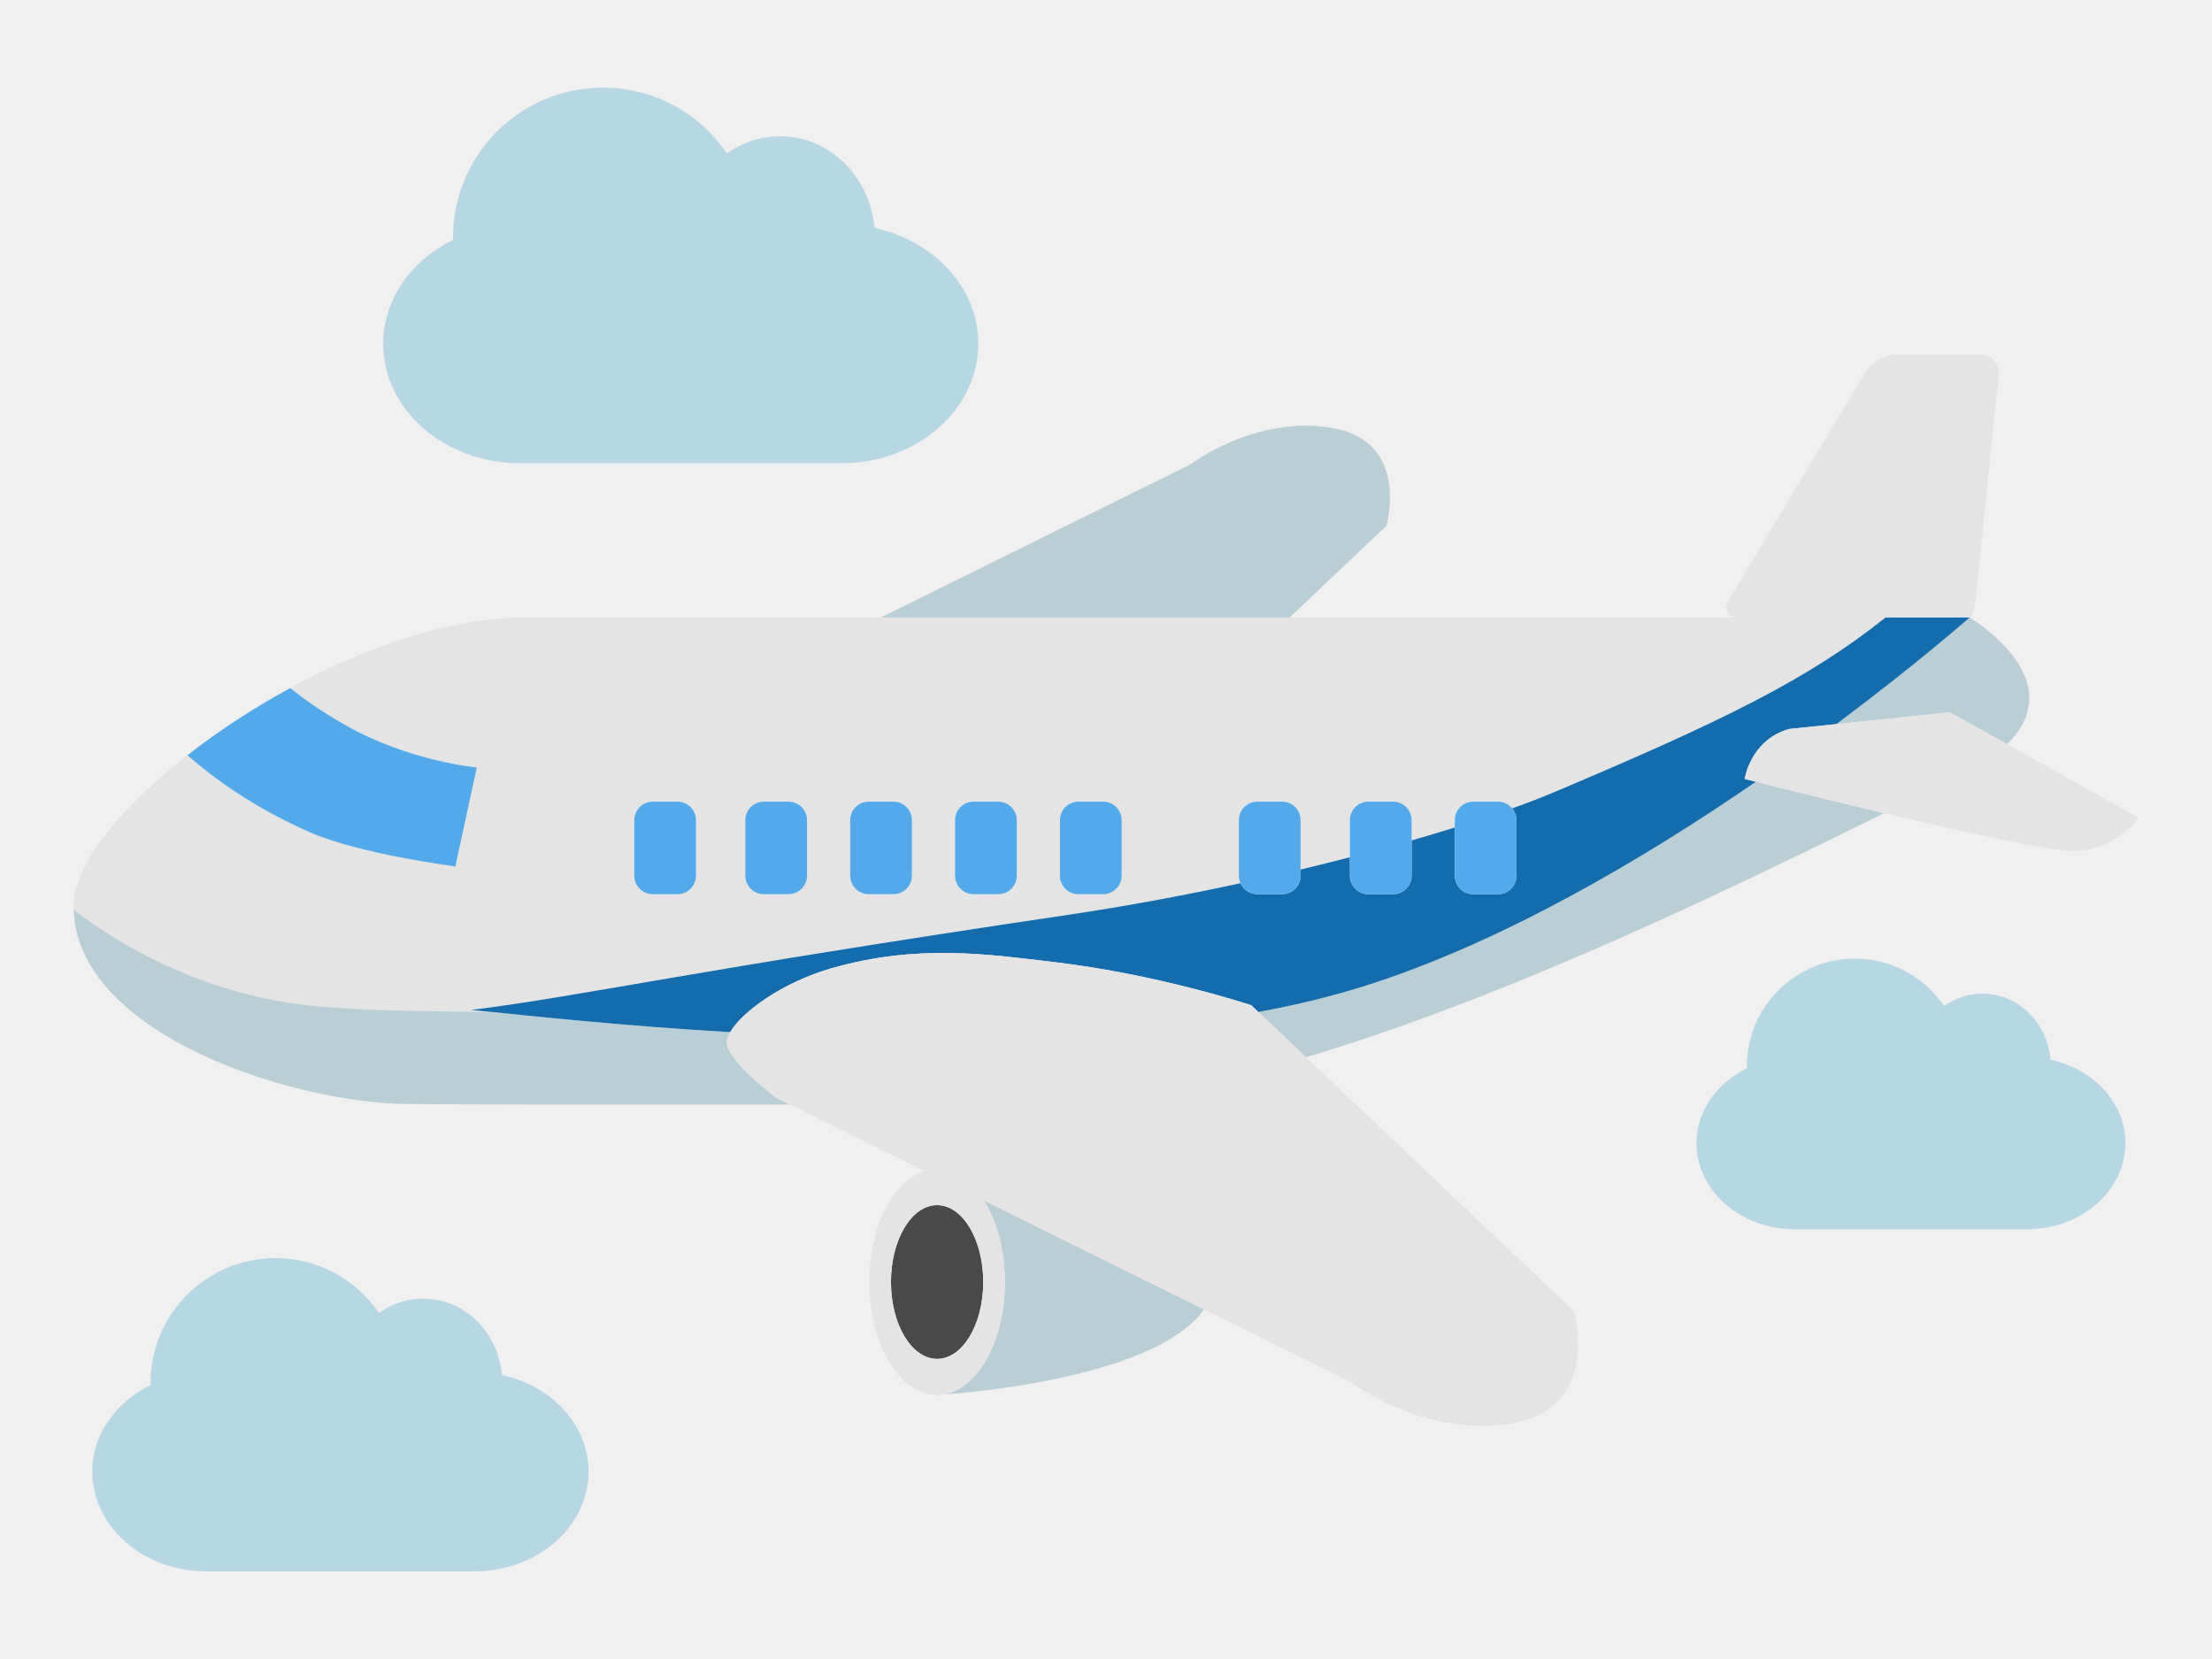
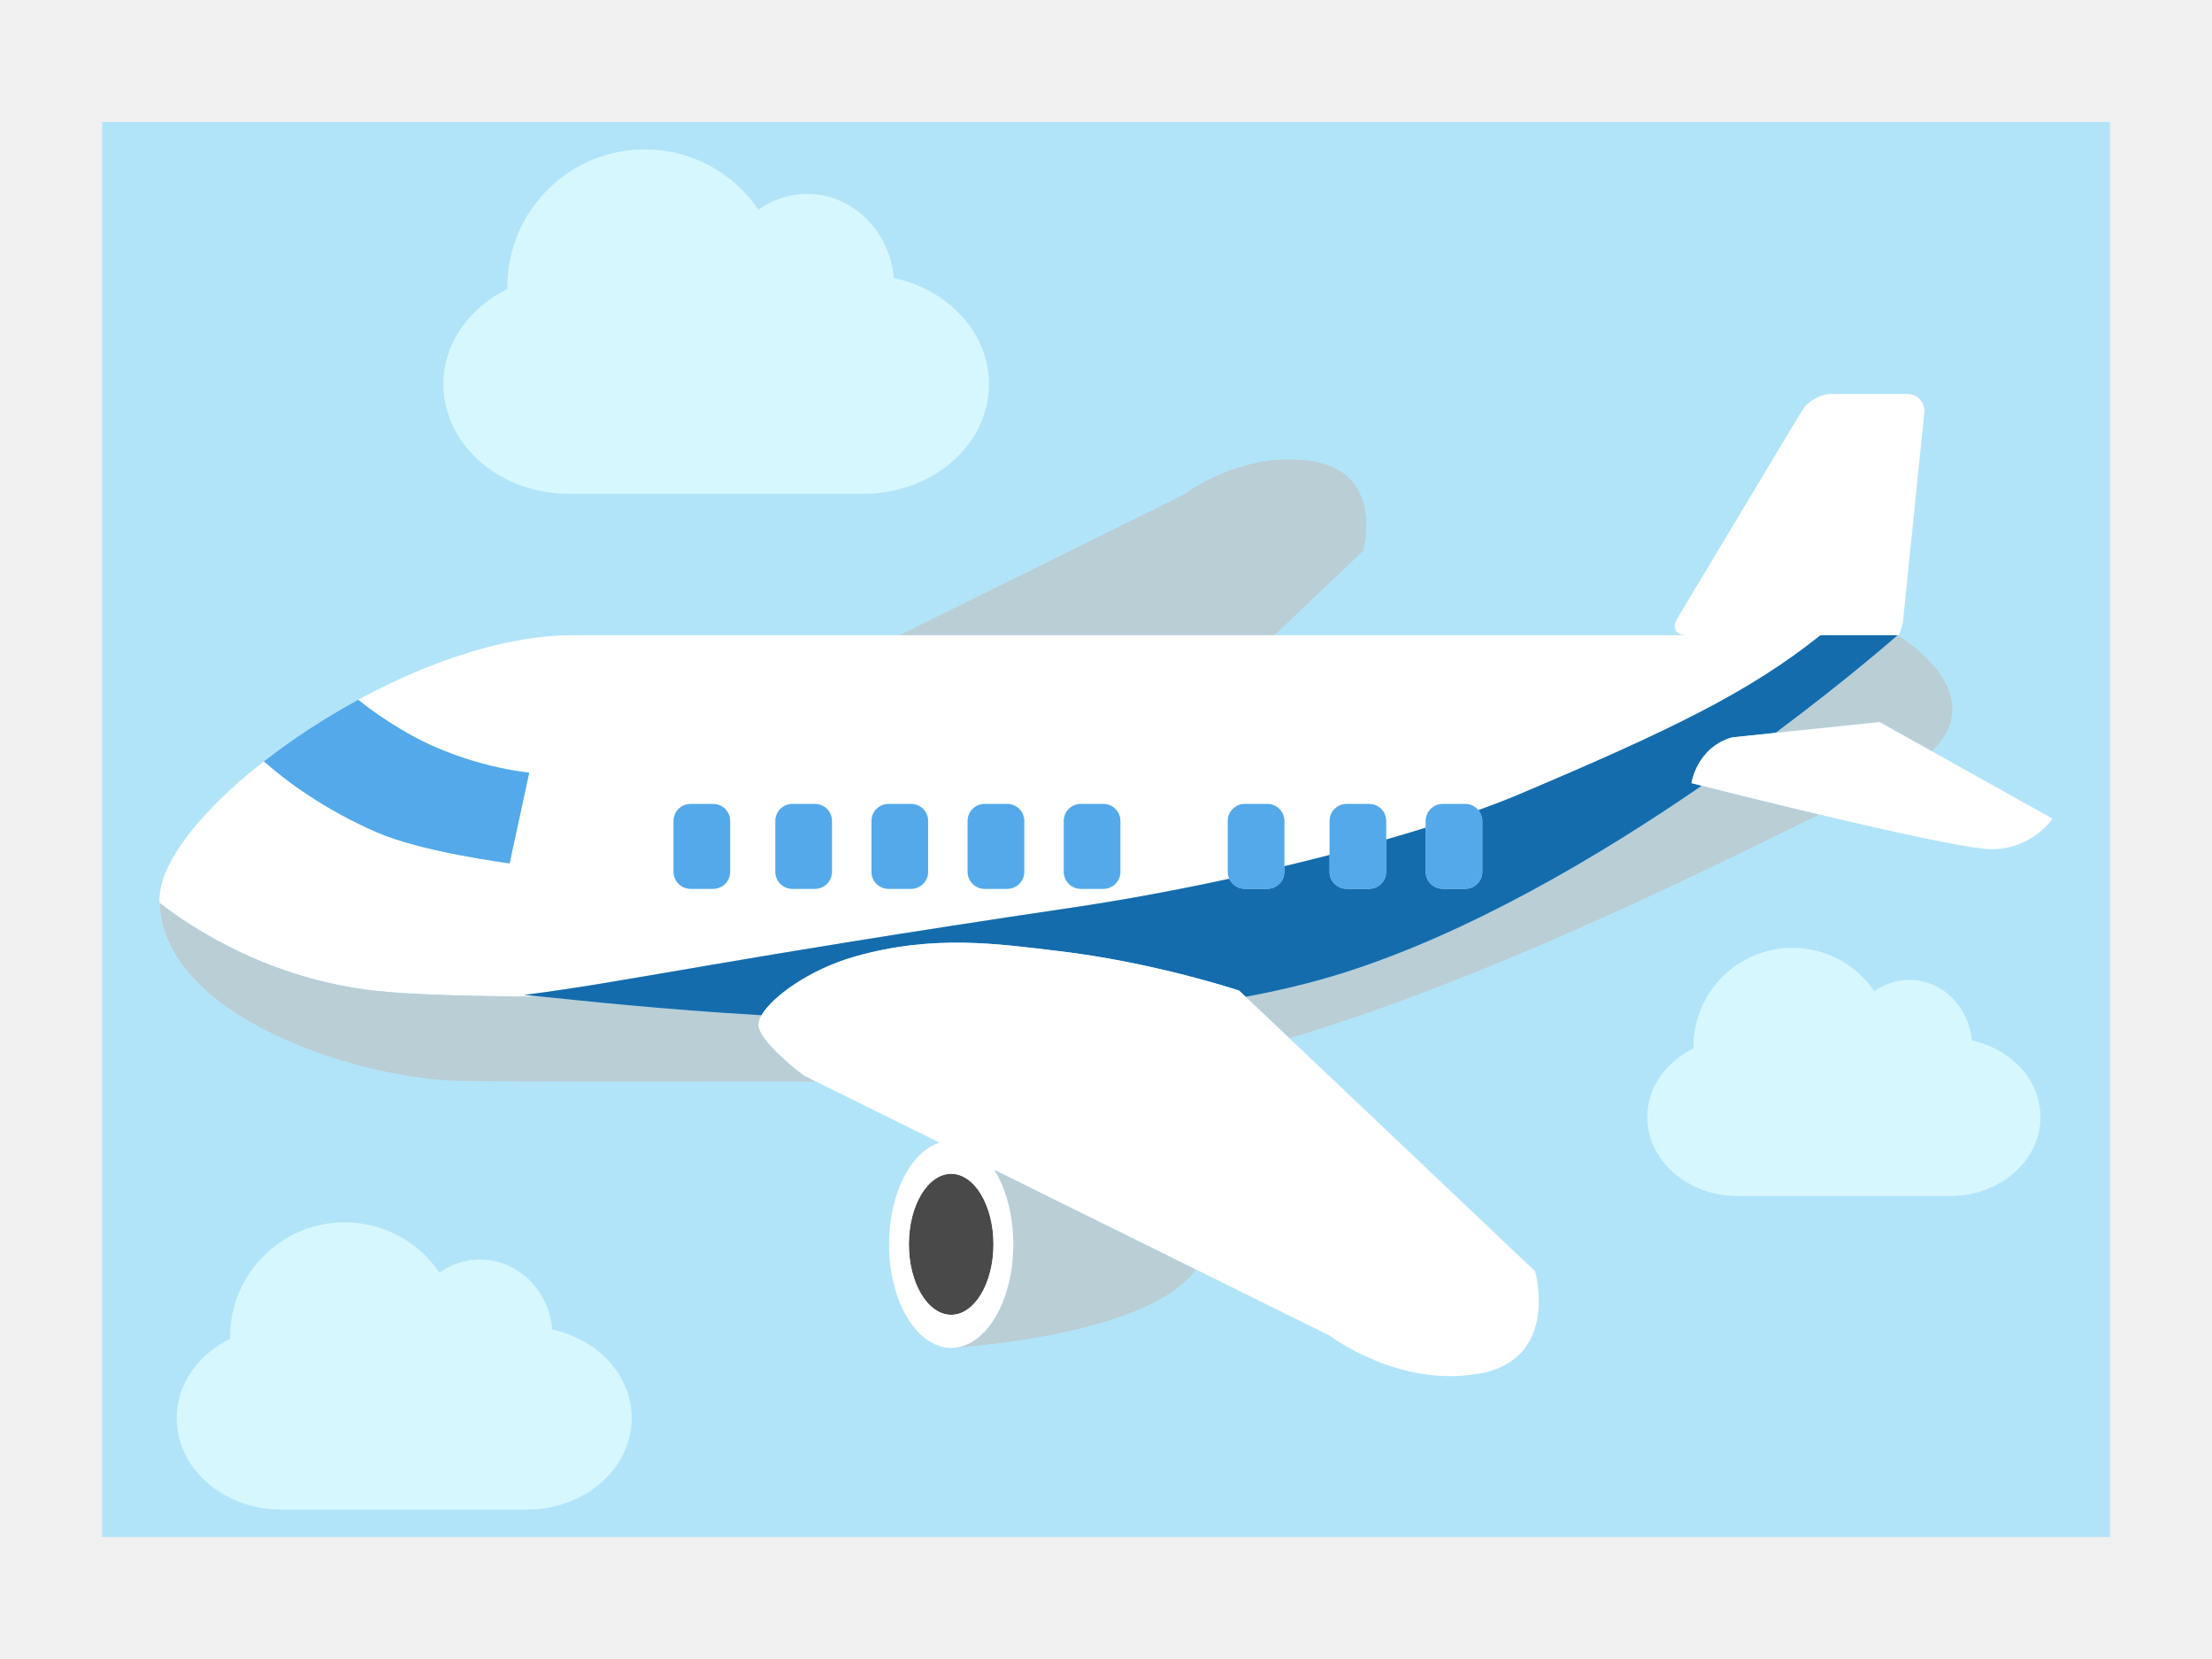
- <svg xmlns="http://www.w3.org/2000/svg" version="1.1" id="レイヤー_1" x="0px" y="0px" width="400px" height="300px" viewBox="0 0 400 300" style="enable-background:new 0 0 400 300;" xml:space="preserve">
-   <style type="text/css">
- 
- 	.st0{fill:#494949;}
- 	.st1{fill:#156CAD;}
- 	.st2{fill:#E4E4E4;}
- 	.st3{fill:#B7D7E5;}
- 	.st4{fill:#53A9EA;}
- 	.st5{fill:#BACED6;}
- 
- </style>
+ <svg xmlns="http://www.w3.org/2000/svg" version="1.1" id="レイヤー_1" x="0px" y="0px" width="400px" height="300px" viewBox="0 0 400 300" enable-background="new 0 0 400 300" xml:space="preserve">
+   <path fill="#B2E4F9" d="M381.538,277.941C381.537,277.942,381.537,277.941,381.538,277.941l-0.001-255.883L18.463,22.057v255.886  h0.188l0-0.002H381.538z" />
  <g>
-     <path class="st3" d="M94.024,83.769h58.144c13.657,0.001,24.738-9.683,24.738-21.632c0-10.139-8.005-18.587-18.763-20.932   c-0.841-9.284-8.122-16.571-17.088-16.571c-3.556,0-6.863,1.147-9.608,3.107c-4.878-7.173-13.096-11.89-22.421-11.89   c-14.975,0-27.109,12.139-27.109,27.112c0,0.131,0.038,0.256,0.04,0.393c-7.523,3.713-12.662,10.688-12.662,18.78   C69.296,74.086,80.367,83.769,94.024,83.769z" />
-     <path class="st3" d="M370.812,191.625c-0.606-6.689-5.854-11.941-12.315-11.941c-2.562,0-4.945,0.826-6.924,2.238   c-3.516-5.168-9.438-8.568-16.158-8.568c-10.792,0-19.537,8.748-19.537,19.539c0,0.096,0.027,0.186,0.028,0.283   c-5.422,2.676-9.125,7.703-9.125,13.535c0,8.611,7.979,15.59,17.821,15.59h41.903c9.843,0,17.829-6.979,17.829-15.59   C384.334,199.404,378.564,193.314,370.812,191.625z" />
-     <path class="st3" d="M90.782,248.65c-0.702-7.742-6.773-13.82-14.251-13.82c-2.965,0-5.723,0.957-8.013,2.592   c-4.068-5.982-10.922-9.916-18.699-9.916c-12.488,0-22.608,10.123-22.608,22.611c0,0.109,0.031,0.213,0.033,0.328   c-6.274,3.096-10.56,8.914-10.56,15.662c0,9.965,9.233,18.041,20.623,18.041h48.491c11.39-0.002,20.631-8.076,20.631-18.041   C106.43,257.652,99.754,250.605,90.782,248.65z" />
+     <path fill="#D7F7FF" d="M102.854,89.287h53.299c12.52,0.001,22.677-8.876,22.677-19.83c0-9.294-7.338-17.039-17.2-19.188   c-0.771-8.511-7.445-15.19-15.664-15.19c-3.26,0-6.292,1.051-8.808,2.849c-4.472-6.576-12.004-10.9-20.552-10.9   c-13.728,0-24.851,11.128-24.851,24.853c0,0.12,0.035,0.234,0.037,0.36c-6.896,3.403-11.607,9.797-11.607,17.215   C80.186,80.411,90.334,89.287,102.854,89.287z" />
+     <path fill="#D7F7FF" d="M356.581,188.156c-0.557-6.132-5.366-10.946-11.289-10.946c-2.35,0-4.534,0.758-6.347,2.053   c-3.225-4.737-8.652-7.855-14.812-7.855c-9.893,0-17.909,8.02-17.909,17.912c0,0.088,0.024,0.171,0.025,0.259   c-4.97,2.453-8.365,7.062-8.365,12.408c0,7.893,7.314,14.29,16.336,14.29h38.413c9.022,0,16.343-6.397,16.343-14.29   C368.976,195.288,363.688,189.705,356.581,188.156z" />
+     <path fill="#D7F7FF" d="M99.882,240.431c-0.644-7.097-6.209-12.669-13.063-12.669c-2.718,0-5.247,0.878-7.346,2.376   c-3.729-5.483-10.012-9.089-17.142-9.089c-11.447,0-20.724,9.279-20.724,20.728c0,0.1,0.028,0.194,0.03,0.301   c-5.751,2.838-9.68,8.17-9.68,14.356c0,9.135,8.464,16.538,18.905,16.538h44.451c10.441-0.002,18.912-7.403,18.912-16.538   C114.226,248.684,108.106,242.224,99.882,240.431z" />
    <g>
-       <path class="st2" d="M346.708,111.672c2.065,0,5.038,0,6.604,0s2.91,0.036,2.985,0.081s0.764-1.3,0.974-3.355l4.15-40.577    c0.21-2.055-1.309-3.736-3.374-3.736h-15.023c-2.065,0-4.625,1.449-5.688,3.221l-24.688,41.146    c-1.063,1.771-0.242,3.221,1.823,3.221h22.725c2.065,0,5.446,0,7.512,0H346.708z" />
+       <path fill="#FFFFFF" d="M334.484,114.865c1.894,0,4.619,0,6.055,0s2.667,0.033,2.736,0.075c0.068,0.041,0.699-1.192,0.894-3.076    l3.803-37.196c0.192-1.883-1.199-3.424-3.092-3.424h-13.771c-1.894,0-4.239,1.329-5.215,2.953l-22.63,37.718    c-0.976,1.623-0.223,2.952,1.669,2.952h20.833c1.892,0,4.991,0,6.886,0L334.484,114.865L334.484,114.865z" />
    </g>
-     <path class="st5" d="M250.717,95.061c0,0,4.333-15.15-9.646-17.645c-13.979-2.492-25.799,6.558-25.799,6.558l-56.007,27.698H233.2   L250.717,95.061z" />
-     <path class="st2" d="M73.422,199.627c-0.626-0.006-1.274-0.023-1.936-0.053C72.148,199.604,72.795,199.621,73.422,199.627z" />
-     <path class="st2" d="M53.123,196.648c-18.927-4.908-39.271-15.803-39.805-32.154c7.055,5.453,21.903,14.938,42.255,17.285   c6.706,0.773,18.546,1.129,33.013,1.18c-1.447-0.146-2.597-0.258-3.403-0.322c20.598-2.605,39.37-7.039,107.939-17.205   c10.551-1.564,21.116-3.537,31.199-5.719c-0.187-0.418-0.294-0.875-0.294-1.361v-10.041c0-1.848,1.498-3.347,3.346-3.347h4.463   c1.849,0,3.348,1.499,3.348,3.347v8.929c3.047-0.729,6.027-1.471,8.924-2.223v-6.707c0-1.848,1.498-3.347,3.348-3.347h4.463   c1.848,0,3.346,1.499,3.346,3.347v3.664c2.721-0.781,5.327-1.562,7.81-2.336v-1.327c0-1.848,1.499-3.347,3.347-3.347h4.463   c1.035,0,1.949,0.48,2.562,1.219c2.812-1.009,5.347-1.986,7.541-2.913c30.243-12.776,45.887-20.338,59.966-31.598h-30.236H233.2   h-73.936H94.8c-33.986,0-81.518,34.651-81.518,52.171c0,0.467,0.022,0.926,0.053,1.383c0.009,0.123,0.019,0.244,0.03,0.365   c0.034,0.393,0.079,0.781,0.136,1.166c0.01,0.066,0.017,0.135,0.027,0.203c0.07,0.441,0.157,0.879,0.256,1.312   c0.025,0.109,0.053,0.217,0.08,0.326c0.087,0.355,0.184,0.709,0.29,1.059c0.028,0.092,0.054,0.186,0.083,0.277   c0.135,0.424,0.283,0.84,0.445,1.254c0.034,0.088,0.072,0.174,0.107,0.26c0.139,0.344,0.288,0.684,0.444,1.02   c0.047,0.102,0.093,0.203,0.142,0.303c0.196,0.404,0.402,0.805,0.623,1.201c0.028,0.049,0.058,0.098,0.086,0.146   c0.2,0.354,0.411,0.703,0.63,1.047c0.062,0.1,0.125,0.197,0.189,0.297c0.508,0.777,1.062,1.535,1.661,2.275   c0.072,0.09,0.145,0.178,0.217,0.266c0.27,0.326,0.547,0.65,0.834,0.969c0.041,0.045,0.079,0.092,0.12,0.137   c0.328,0.361,0.667,0.717,1.015,1.068c0.072,0.074,0.146,0.146,0.22,0.219c0.302,0.301,0.611,0.598,0.928,0.891   c0.063,0.061,0.126,0.119,0.19,0.178c0.375,0.344,0.759,0.684,1.153,1.018c0.056,0.047,0.113,0.094,0.169,0.141   c0.35,0.295,0.708,0.584,1.072,0.871c0.077,0.061,0.154,0.123,0.231,0.184c0.421,0.328,0.85,0.652,1.287,0.969   c0.009,0.008,0.018,0.014,0.027,0.02c0.424,0.309,0.858,0.609,1.297,0.908c0.083,0.057,0.166,0.113,0.25,0.17   c0.914,0.613,1.856,1.207,2.825,1.781c0.074,0.045,0.148,0.088,0.222,0.131c0.473,0.277,0.951,0.553,1.436,0.82   c0.012,0.008,0.024,0.014,0.037,0.021c0.514,0.283,1.035,0.562,1.562,0.836c0.055,0.029,0.11,0.057,0.166,0.086   c0.49,0.254,0.984,0.502,1.483,0.746c0.038,0.02,0.076,0.039,0.114,0.057c0.545,0.266,1.095,0.527,1.649,0.781   c0.011,0.006,0.022,0.01,0.034,0.016c0.534,0.244,1.073,0.484,1.615,0.719c0.049,0.021,0.099,0.043,0.149,0.064   c1.114,0.48,2.242,0.939,3.381,1.375c0.049,0.02,0.099,0.039,0.148,0.059c1.144,0.436,2.296,0.85,3.454,1.242   c0.042,0.016,0.083,0.029,0.125,0.043c1.168,0.395,2.341,0.766,3.514,1.115c0.025,0.008,0.05,0.016,0.075,0.021   c0.573,0.172,1.146,0.336,1.718,0.494c0.021,0.006,0.041,0.012,0.062,0.018c1.411,0.393,2.818,0.752,4.212,1.078   c-0.797-0.188-1.6-0.385-2.404-0.594C53.141,196.652,53.132,196.65,53.123,196.648z M142.589,161.697h-4.463   c-1.848,0-3.347-1.498-3.347-3.346v-10.041c0-1.848,1.499-3.347,3.347-3.347h4.463c1.848,0,3.347,1.499,3.347,3.347v10.041   C145.936,160.199,144.437,161.697,142.589,161.697z M202.831,158.352c0,1.848-1.499,3.346-3.347,3.346h-4.463   c-1.849,0-3.347-1.498-3.347-3.346v-10.041c0-1.848,1.499-3.347,3.347-3.347h4.463c1.848,0,3.347,1.499,3.347,3.347V158.352z    M176.056,144.964h4.463c1.848,0,3.347,1.499,3.347,3.347v10.041c0,1.848-1.499,3.346-3.347,3.346h-4.463   c-1.848,0-3.347-1.498-3.347-3.346v-10.041C172.709,146.463,174.208,144.964,176.056,144.964z M164.901,148.311v10.041   c0,1.848-1.499,3.346-3.347,3.346h-4.463c-1.848,0-3.347-1.498-3.347-3.346v-10.041c0-1.848,1.499-3.347,3.347-3.347h4.463   C163.402,144.964,164.901,146.463,164.901,148.311z M114.698,148.311c0-1.848,1.499-3.347,3.347-3.347h4.463   c1.848,0,3.347,1.499,3.347,3.347v10.041c0,1.848-1.499,3.346-3.347,3.346h-4.463c-1.848,0-3.347-1.498-3.347-3.346V148.311z    M52.49,124.421c2.389,1.93,5.589,4.207,9.777,6.599c11.713,6.693,23.95,7.76,23.95,7.76l-3.87,17.9c0,0-17.292-2.232-26.217-6.136   c-10.213-4.466-17.534-9.836-22.236-13.976C39.441,132.229,45.775,128.067,52.49,124.421z" />
-     <path class="st2" d="M55.603,197.26c0.791,0.184,1.578,0.359,2.359,0.521c-0.737-0.154-1.481-0.32-2.229-0.494   C55.689,197.277,55.646,197.27,55.603,197.26z" />
-     <path class="st2" d="M69.398,199.449c-0.387-0.029-0.788-0.07-1.182-0.107c-0.322-0.029-0.637-0.053-0.964-0.088   c-0.487-0.049-0.987-0.113-1.485-0.174c-0.242-0.029-0.479-0.055-0.723-0.086c2.253,0.297,4.404,0.49,6.405,0.578   c-0.269-0.014-0.549-0.033-0.822-0.047C70.22,199.5,69.817,199.48,69.398,199.449z" />
-     <path class="st2" d="M62.742,198.66c0.77,0.121,1.531,0.232,2.28,0.33c-0.537-0.072-1.085-0.154-1.633-0.236   C63.172,198.721,62.96,198.693,62.742,198.66z" />
-     <path class="st2" d="M60.387,198.258c-0.677-0.125-1.363-0.262-2.051-0.402c-0.093-0.02-0.186-0.037-0.279-0.055   c1.586,0.33,3.148,0.617,4.672,0.857c-0.598-0.096-1.205-0.201-1.814-0.309C60.738,198.316,60.564,198.289,60.387,198.258z" />
-     <path class="st5" d="M131.434,188.471c0-0.525,0.229-1.15,0.62-1.83c-19.828-1.15-35.855-2.912-43.468-3.682   c-14.467-0.051-26.307-0.406-33.013-1.18c-20.352-2.348-35.2-11.832-42.255-17.285c0.534,16.352,20.878,27.246,39.805,32.154   c0.009,0.002,0.018,0.004,0.027,0.006c0.804,0.209,1.606,0.406,2.404,0.594c0.007,0.002,0.014,0.004,0.021,0.006   c0.01,0.002,0.019,0.004,0.028,0.006c0.043,0.01,0.086,0.018,0.13,0.027c0.748,0.174,1.492,0.34,2.229,0.494   c0.012,0.002,0.024,0.006,0.036,0.008c0.02,0.004,0.04,0.008,0.06,0.012c0.093,0.018,0.186,0.035,0.279,0.055   c0.688,0.141,1.374,0.277,2.051,0.402c0.178,0.031,0.352,0.059,0.529,0.092c0.609,0.107,1.216,0.213,1.814,0.309   c0.001,0,0.002,0,0.004,0c0.003,0.002,0.006,0.002,0.009,0.002c0.218,0.033,0.43,0.061,0.646,0.094   c0.548,0.082,1.097,0.164,1.633,0.236c0.002,0,0.004,0.002,0.006,0.002c0.005,0,0.011,0,0.017,0.002   c0.244,0.031,0.48,0.057,0.723,0.086c0.498,0.061,0.998,0.125,1.485,0.174c0.327,0.035,0.642,0.059,0.964,0.088   c0.395,0.037,0.795,0.078,1.182,0.107c0.419,0.031,0.821,0.051,1.229,0.076c0.273,0.014,0.554,0.033,0.822,0.047   c0.003,0.002,0.007,0.002,0.01,0.002c0.009,0,0.018,0,0.026,0c0.662,0.029,1.31,0.047,1.936,0.053   c15.858,0.154,27.565,0.131,69.418,0.111l-2.482-1.227C140.358,198.512,131.434,191.818,131.434,188.471z" />
-     <path class="st5" d="M246.339,178.434c-5.892,1.84-12.202,3.346-18.786,4.572l8.627,8.18   c38.425-11.496,79.662-31.91,104.527-44.144c-9.987-2.372-19.227-4.685-23.178-5.681   C297.214,155.33,271.383,170.611,246.339,178.434z" />
-     <path class="st5" d="M332.074,130.939l20.543-2.125l10.322,5.769c10.601-10.418-2.707-20.243-6.05-22.448   c-0.455-0.301-0.729-0.462-0.729-0.462S346.779,119.973,332.074,130.939z" />
-     <path class="st4" d="M82.348,156.68l3.87-17.9c0,0-12.237-1.066-23.95-7.76c-4.188-2.392-7.388-4.669-9.777-6.599   c-6.714,3.646-13.048,7.808-18.595,12.146c4.702,4.14,12.023,9.51,22.236,13.976C65.056,154.447,82.348,156.68,82.348,156.68z" />
-     <path class="st1" d="M356.161,111.672h-5.697h-9.512c-14.079,11.26-29.723,18.821-59.966,31.598   c-2.194,0.927-4.729,1.904-7.541,2.913c0.482,0.58,0.784,1.315,0.784,2.128v10.041c0,1.848-1.499,3.346-3.347,3.346h-4.463   c-1.848,0-3.347-1.498-3.347-3.346v-8.713c-2.482,0.774-5.089,1.555-7.81,2.336v6.377c0,1.848-1.498,3.346-3.346,3.346h-4.463   c-1.85,0-3.348-1.498-3.348-3.346v-3.334c-2.896,0.752-5.877,1.494-8.924,2.223v1.111c0,1.848-1.499,3.346-3.348,3.346h-4.463   c-1.361,0-2.529-0.816-3.052-1.984c-10.083,2.182-20.648,4.154-31.199,5.719c-68.57,10.166-87.341,14.6-107.939,17.205   c0.807,0.064,1.956,0.176,3.403,0.322c7.612,0.77,23.64,2.531,43.468,3.682c2.091-3.633,9.417-9.006,18.345-11.557   c15.618-4.463,28.442-2.492,40.161-1.115c18.965,2.232,35.7,7.809,35.7,7.809l1.293,1.229c6.584-1.227,12.895-2.732,18.786-4.572   c25.044-7.822,50.875-23.104,71.19-37.073c-1.291-0.326-2.023-0.513-2.023-0.513s1.002-7.019,8.024-9.025l8.544-0.884   C346.779,119.973,356.161,111.672,356.161,111.672z" />
-     <ellipse class="st0" cx="169.457" cy="231.829" rx="8.343" ry="13.905" />
-     <path class="st5" d="M181.712,231.828c0,11.281-5.487,20.424-12.255,20.424c0,0,38.744-2.096,48.277-15.469l-39.804-19.688   C180.257,220.812,181.712,226.033,181.712,231.828z" />
-     <path class="st4" d="M118.045,161.697h4.463c1.848,0,3.347-1.498,3.347-3.346v-10.041c0-1.848-1.499-3.347-3.347-3.347h-4.463   c-1.848,0-3.347,1.499-3.347,3.347v10.041C114.698,160.199,116.197,161.697,118.045,161.697z" />
-     <path class="st4" d="M145.936,148.311c0-1.848-1.499-3.347-3.347-3.347h-4.463c-1.848,0-3.347,1.499-3.347,3.347v10.041   c0,1.848,1.499,3.346,3.347,3.346h4.463c1.848,0,3.347-1.498,3.347-3.346V148.311z" />
-     <path class="st4" d="M153.745,148.311v10.041c0,1.848,1.499,3.346,3.347,3.346h4.463c1.848,0,3.347-1.498,3.347-3.346v-10.041   c0-1.848-1.499-3.347-3.347-3.347h-4.463C155.243,144.964,153.745,146.463,153.745,148.311z" />
-     <path class="st4" d="M172.709,158.352c0,1.848,1.499,3.346,3.347,3.346h4.463c1.848,0,3.347-1.498,3.347-3.346v-10.041   c0-1.848-1.499-3.347-3.347-3.347h-4.463c-1.848,0-3.347,1.499-3.347,3.347V158.352z" />
-     <path class="st4" d="M199.484,144.964h-4.463c-1.849,0-3.347,1.499-3.347,3.347v10.041c0,1.848,1.499,3.346,3.347,3.346h4.463   c1.848,0,3.347-1.498,3.347-3.346v-10.041C202.831,146.463,201.332,144.964,199.484,144.964z" />
-     <path class="st4" d="M227.373,161.697h4.463c1.849,0,3.348-1.498,3.348-3.346v-1.111v-8.929c0-1.848-1.499-3.347-3.348-3.347   h-4.463c-1.848,0-3.346,1.499-3.346,3.347v10.041c0,0.486,0.107,0.943,0.294,1.361   C224.844,160.881,226.012,161.697,227.373,161.697z" />
-     <path class="st4" d="M247.455,161.697h4.463c1.848,0,3.346-1.498,3.346-3.346v-6.377v-3.664c0-1.848-1.498-3.347-3.346-3.347   h-4.463c-1.85,0-3.348,1.499-3.348,3.347v6.707v3.334C244.107,160.199,245.605,161.697,247.455,161.697z" />
-     <path class="st4" d="M266.42,161.697h4.463c1.848,0,3.347-1.498,3.347-3.346v-10.041c0-0.812-0.302-1.548-0.784-2.128   c-0.613-0.738-1.527-1.219-2.562-1.219h-4.463c-1.848,0-3.347,1.499-3.347,3.347v1.327v8.713   C263.073,160.199,264.572,161.697,266.42,161.697z" />
-     <path class="st2" d="M362.939,134.583l-10.322-5.769l-20.543,2.125l-8.544,0.884c-7.022,2.007-8.024,9.025-8.024,9.025   s0.732,0.187,2.023,0.513c3.951,0.996,13.19,3.309,23.178,5.681c14.169,3.364,29.829,6.845,33.975,6.845   c8.023,0,12.036-6.018,12.036-6.018L362.939,134.583z" />
-     <path class="st2" d="M226.26,181.777c0,0-16.734-5.576-35.7-7.809c-11.719-1.377-24.543-3.348-40.161,1.115   c-8.929,2.551-16.254,7.924-18.345,11.557c-0.391,0.68-0.62,1.305-0.62,1.83c0,3.348,8.924,10.041,8.924,10.041l2.482,1.227   l24.331,12.035c-5.674,1.787-9.968,10.078-9.968,20.055c0,11.281,5.487,20.424,12.254,20.424c6.768,0,12.255-9.143,12.255-20.424   c0-5.795-1.455-11.016-3.782-14.732l39.804,19.688l26.374,13.047c0,0,13.521,10.352,29.511,7.504   c15.99-2.85,11.035-20.18,11.035-20.18l-48.475-45.969l-8.627-8.18L226.26,181.777z M169.457,245.734   c-4.608,0-8.343-6.225-8.343-13.906c0-7.68,3.735-13.904,8.343-13.904c4.607,0,8.343,6.225,8.343,13.904   C177.8,239.51,174.064,245.734,169.457,245.734z" />
+     <path fill="#BACED6" d="M246.491,99.639c0,0,3.973-13.888-8.843-16.175C224.834,81.179,214,89.475,214,89.475l-51.341,25.39h67.775   L246.491,99.639z" />
+     <path fill="#E4E4E4" d="M83.968,195.492c-0.574-0.005-1.167-0.021-1.775-0.049C82.8,195.471,83.394,195.487,83.968,195.492z" />
+     <path fill="#FFFFFF" d="M65.36,192.762c-17.351-4.499-35.999-14.486-36.489-29.475c6.467,4.998,20.078,13.692,38.735,15.845   c6.146,0.708,17.001,1.034,30.262,1.081c-1.327-0.134-2.381-0.236-3.12-0.295c18.882-2.388,36.09-6.453,98.946-15.772   c9.672-1.433,19.357-3.242,28.599-5.241c-0.171-0.384-0.269-0.803-0.269-1.248v-9.205c0-1.694,1.374-3.068,3.067-3.068h4.091   c1.695,0,3.068,1.375,3.068,3.068v8.185c2.793-0.669,5.525-1.348,8.181-2.037v-6.149c0-1.694,1.373-3.068,3.069-3.068h4.091   c1.694,0,3.068,1.375,3.068,3.068v3.359c2.494-0.715,4.883-1.432,7.158-2.142v-1.216c0-1.694,1.375-3.068,3.068-3.068h4.091   c0.949,0,1.787,0.44,2.35,1.118c2.577-0.925,4.901-1.821,6.913-2.67c27.723-11.711,42.062-18.644,54.969-28.965h-27.717h-71.059   h-67.776h-59.094c-31.154,0-74.726,31.764-74.726,47.824c0,0.429,0.02,0.85,0.048,1.269c0.008,0.112,0.018,0.224,0.028,0.334   c0.031,0.36,0.072,0.716,0.125,1.069c0.009,0.059,0.016,0.123,0.024,0.186c0.064,0.404,0.144,0.806,0.235,1.202   c0.023,0.1,0.049,0.199,0.074,0.299c0.08,0.326,0.168,0.65,0.265,0.972c0.026,0.084,0.05,0.17,0.076,0.253   c0.124,0.389,0.26,0.77,0.409,1.149c0.031,0.081,0.065,0.159,0.098,0.238c0.127,0.316,0.264,0.628,0.407,0.936   c0.043,0.094,0.086,0.187,0.13,0.278c0.179,0.37,0.369,0.738,0.571,1.102c0.025,0.045,0.053,0.089,0.079,0.134   c0.184,0.324,0.376,0.644,0.578,0.959c0.057,0.093,0.114,0.18,0.173,0.272c0.466,0.712,0.974,1.407,1.522,2.084   c0.066,0.084,0.133,0.165,0.2,0.245c0.247,0.299,0.501,0.595,0.765,0.889c0.037,0.042,0.072,0.084,0.109,0.125   c0.301,0.331,0.611,0.657,0.931,0.979c0.065,0.068,0.134,0.133,0.202,0.2c0.276,0.276,0.56,0.549,0.851,0.816   c0.058,0.057,0.115,0.11,0.174,0.164c0.344,0.314,0.696,0.626,1.057,0.933c0.051,0.042,0.104,0.087,0.155,0.13   c0.32,0.27,0.649,0.535,0.982,0.798c0.071,0.057,0.141,0.112,0.212,0.169c0.386,0.3,0.779,0.598,1.18,0.888   c0.008,0.008,0.016,0.014,0.024,0.019c0.389,0.283,0.787,0.56,1.189,0.833c0.076,0.052,0.152,0.104,0.229,0.155   c0.838,0.562,1.702,1.107,2.59,1.633c0.068,0.041,0.135,0.081,0.204,0.12c0.433,0.255,0.872,0.507,1.316,0.752   c0.011,0.007,0.022,0.013,0.034,0.02c0.471,0.259,0.949,0.514,1.433,0.766c0.05,0.025,0.101,0.053,0.152,0.079   c0.449,0.232,0.902,0.46,1.359,0.684c0.035,0.02,0.069,0.035,0.104,0.053c0.499,0.244,1.004,0.482,1.511,0.716   c0.011,0.005,0.021,0.01,0.031,0.015c0.49,0.224,0.984,0.443,1.48,0.659c0.045,0.019,0.091,0.039,0.137,0.06   c1.021,0.438,2.055,0.859,3.099,1.26c0.044,0.018,0.091,0.035,0.135,0.054c1.049,0.399,2.105,0.778,3.167,1.139   c0.039,0.015,0.076,0.026,0.114,0.04c1.071,0.36,2.146,0.701,3.222,1.021c0.023,0.007,0.046,0.015,0.068,0.02   c0.525,0.157,1.051,0.308,1.575,0.451c0.019,0.007,0.038,0.012,0.057,0.018c1.293,0.36,2.583,0.688,3.861,0.988   c-0.731-0.173-1.467-0.354-2.204-0.545C65.376,192.766,65.369,192.764,65.36,192.762z M147.372,160.723h-4.091   c-1.694,0-3.068-1.373-3.068-3.066v-9.206c0-1.694,1.374-3.068,3.068-3.068h4.091c1.694,0,3.068,1.375,3.068,3.068v9.206   C150.44,159.35,149.066,160.723,147.372,160.723z M202.595,157.656c0,1.694-1.374,3.067-3.068,3.067h-4.091   c-1.695,0-3.068-1.373-3.068-3.067v-9.205c0-1.694,1.374-3.068,3.068-3.068h4.091c1.694,0,3.068,1.375,3.068,3.068V157.656z    M178.051,145.383h4.091c1.694,0,3.068,1.375,3.068,3.068v9.205c0,1.694-1.374,3.067-3.068,3.067h-4.091   c-1.694,0-3.069-1.373-3.069-3.067v-9.205C174.982,146.758,176.357,145.383,178.051,145.383z M167.825,148.452v9.205   c0,1.694-1.375,3.067-3.068,3.067h-4.091c-1.694,0-3.068-1.373-3.068-3.067v-9.205c0-1.694,1.374-3.068,3.068-3.068h4.091   C166.451,145.383,167.825,146.758,167.825,148.452z M121.805,148.452c0-1.694,1.374-3.068,3.068-3.068h4.091   c1.694,0,3.068,1.375,3.068,3.068v9.205c0,1.694-1.374,3.067-3.068,3.067h-4.091c-1.694,0-3.068-1.373-3.068-3.067V148.452z    M64.78,126.552c2.19,1.77,5.123,3.857,8.962,6.05c10.737,6.135,21.954,7.113,21.954,7.113l-3.547,16.409   c0,0-15.851-2.047-24.033-5.625c-9.362-4.094-16.073-9.016-20.383-12.812C52.818,133.709,58.625,129.894,64.78,126.552z" />
+     <path fill="#E4E4E4" d="M67.634,193.322c0.725,0.168,1.446,0.33,2.162,0.478c-0.675-0.142-1.357-0.293-2.043-0.452   C67.713,193.339,67.673,193.331,67.634,193.322z" />
+     <path fill="#E4E4E4" d="M80.279,195.329c-0.354-0.026-0.723-0.064-1.083-0.099c-0.295-0.027-0.584-0.048-0.884-0.08   c-0.446-0.045-0.904-0.104-1.361-0.159c-0.222-0.027-0.439-0.05-0.663-0.079c2.065,0.272,4.037,0.449,5.872,0.529   c-0.247-0.012-0.504-0.029-0.754-0.042C81.033,195.375,80.663,195.358,80.279,195.329z" />
+     <path fill="#E4E4E4" d="M74.178,194.605c0.706,0.112,1.403,0.214,2.089,0.303c-0.492-0.066-0.994-0.141-1.497-0.217   C74.572,194.662,74.377,194.637,74.178,194.605z" />
+     <path fill="#E4E4E4" d="M72.019,194.237c-0.621-0.114-1.25-0.24-1.88-0.369c-0.085-0.018-0.171-0.034-0.256-0.05   c1.454,0.303,2.886,0.565,4.282,0.785c-0.548-0.087-1.104-0.184-1.662-0.282C72.34,194.291,72.182,194.266,72.019,194.237z" />
+     <path fill="#BACED6" d="M137.147,185.266c0-0.482,0.209-1.055,0.568-1.678c-18.176-1.054-32.867-2.669-39.846-3.375   c-13.261-0.047-24.116-0.372-30.262-1.081c-18.657-2.152-32.268-10.847-38.735-15.845c0.49,14.988,19.138,24.976,36.489,29.475   c0.008,0.002,0.016,0.004,0.024,0.006c0.737,0.191,1.472,0.372,2.204,0.544c0.006,0.001,0.012,0.003,0.019,0.005   c0.009,0.002,0.017,0.004,0.026,0.006c0.04,0.009,0.079,0.017,0.119,0.025c0.686,0.159,1.368,0.311,2.043,0.452   c0.011,0.002,0.022,0.006,0.033,0.008c0.018,0.004,0.037,0.007,0.055,0.011c0.085,0.016,0.17,0.032,0.255,0.05   c0.631,0.13,1.26,0.255,1.88,0.369c0.163,0.028,0.323,0.054,0.485,0.084c0.558,0.099,1.115,0.195,1.663,0.283   c0.001,0,0.002,0,0.004,0c0.002,0.002,0.006,0.002,0.008,0.002c0.2,0.03,0.394,0.057,0.592,0.086   c0.502,0.076,1.005,0.15,1.497,0.216c0.002,0,0.003,0.003,0.005,0.003c0.005,0,0.011,0,0.016,0.002   c0.224,0.028,0.44,0.052,0.663,0.079c0.457,0.056,0.915,0.114,1.361,0.158c0.3,0.033,0.589,0.055,0.884,0.081   c0.362,0.034,0.729,0.072,1.084,0.098c0.384,0.029,0.752,0.047,1.126,0.07c0.25,0.014,0.508,0.03,0.753,0.042   c0.003,0.002,0.006,0.002,0.009,0.002c0.009,0,0.016,0,0.023,0c0.607,0.027,1.201,0.045,1.775,0.049   c14.537,0.142,25.269,0.12,63.634,0.103l-2.275-1.125C145.327,194.47,137.147,188.334,137.147,185.266z" />
+     <path fill="#BACED6" d="M242.478,176.064c-5.399,1.687-11.186,3.067-17.221,4.191l7.909,7.498   c35.224-10.538,73.024-29.252,95.817-40.465c-9.154-2.175-17.624-4.295-21.246-5.208   C289.115,154.886,265.436,168.895,242.478,176.064z" />
+     <path fill="#BACED6" d="M321.07,132.527l18.832-1.948l9.462,5.288c9.718-9.55-2.481-18.557-5.548-20.578   c-0.416-0.276-0.667-0.423-0.667-0.423S334.55,122.475,321.07,132.527z" />
+     <path fill="#53A9EA" d="M92.15,156.124l3.547-16.409c0,0-11.217-0.977-21.954-7.113c-3.839-2.193-6.772-4.28-8.962-6.05   c-6.155,3.342-11.961,7.158-17.046,11.134c4.311,3.795,11.021,8.718,20.384,12.812C76.299,154.076,92.15,156.124,92.15,156.124z" />
+     <path fill="#156CAD" d="M343.15,114.865h-5.223h-8.72c-12.906,10.322-27.245,17.253-54.969,28.965   c-2.012,0.85-4.336,1.745-6.913,2.67c0.442,0.532,0.719,1.205,0.719,1.951v9.205c0,1.694-1.374,3.066-3.069,3.066h-4.091   c-1.693,0-3.067-1.372-3.067-3.066v-7.987c-2.275,0.709-4.666,1.426-7.16,2.141v5.847c0,1.694-1.373,3.066-3.066,3.066h-4.092   c-1.694,0-3.068-1.372-3.068-3.066V154.6c-2.655,0.689-5.388,1.369-8.181,2.038v1.019c0,1.694-1.375,3.066-3.069,3.066h-4.091   c-1.247,0-2.319-0.748-2.798-1.817c-9.243,2-18.928,3.808-28.6,5.242c-62.857,9.319-80.064,13.384-98.946,15.772   c0.739,0.058,1.793,0.161,3.12,0.294c6.978,0.707,21.67,2.32,39.846,3.376c1.917-3.331,8.633-8.256,16.816-10.595   c14.317-4.091,26.072-2.285,36.815-1.021c17.385,2.045,32.725,7.158,32.725,7.158l1.186,1.126   c6.035-1.124,11.822-2.505,17.221-4.191c22.959-7.17,46.638-21.179,65.26-33.984c-1.184-0.298-1.855-0.47-1.855-0.47   s0.919-6.434,7.356-8.273l7.832-0.811C334.55,122.475,343.15,114.865,343.15,114.865z" />
+     <ellipse fill="#494949" cx="172.002" cy="225.011" rx="7.648" ry="12.747" />
+     <path fill="#BACED6" d="M183.235,225.011c0,10.341-5.03,18.723-11.233,18.723c0,0,35.516-1.922,44.255-14.181l-36.488-18.047   C181.901,214.912,183.235,219.699,183.235,225.011z" />
+     <path fill="#53A9EA" d="M124.873,160.723h4.091c1.694,0,3.068-1.373,3.068-3.066v-9.206c0-1.694-1.374-3.068-3.068-3.068h-4.091   c-1.694,0-3.068,1.375-3.068,3.068v9.206C121.805,159.35,123.179,160.723,124.873,160.723z" />
+     <path fill="#53A9EA" d="M150.44,148.452c0-1.694-1.374-3.068-3.068-3.068h-4.091c-1.694,0-3.068,1.375-3.068,3.068v9.205   c0,1.694,1.374,3.067,3.068,3.067h4.091c1.694,0,3.068-1.373,3.068-3.067V148.452z" />
+     <path fill="#53A9EA" d="M157.599,148.452v9.205c0,1.694,1.374,3.067,3.068,3.067h4.091c1.693,0,3.068-1.373,3.068-3.067v-9.205   c0-1.694-1.375-3.068-3.068-3.068h-4.091C158.972,145.383,157.599,146.758,157.599,148.452z" />
+     <path fill="#53A9EA" d="M174.982,157.656c0,1.694,1.375,3.067,3.069,3.067h4.091c1.694,0,3.068-1.373,3.068-3.067v-9.205   c0-1.694-1.374-3.068-3.068-3.068h-4.091c-1.694,0-3.069,1.375-3.069,3.068V157.656z" />
+     <path fill="#53A9EA" d="M199.527,145.383h-4.091c-1.695,0-3.068,1.375-3.068,3.068v9.205c0,1.694,1.374,3.067,3.068,3.067h4.091   c1.694,0,3.068-1.373,3.068-3.067v-9.205C202.595,146.758,201.221,145.383,199.527,145.383z" />
+     <path fill="#53A9EA" d="M225.093,160.723h4.091c1.695,0,3.068-1.373,3.068-3.066v-1.02v-8.185c0-1.694-1.373-3.068-3.068-3.068   h-4.091c-1.693,0-3.067,1.375-3.067,3.068v9.205c0,0.445,0.098,0.864,0.269,1.248C222.773,159.975,223.845,160.723,225.093,160.723   z" />
+     <path fill="#53A9EA" d="M243.501,160.723h4.092c1.693,0,3.066-1.373,3.066-3.066v-5.847v-3.359c0-1.694-1.373-3.068-3.066-3.068   h-4.092c-1.695,0-3.068,1.375-3.068,3.068v6.149v3.057C240.433,159.35,241.806,160.723,243.501,160.723z" />
+     <path fill="#53A9EA" d="M260.886,160.723h4.091c1.694,0,3.068-1.373,3.068-3.066v-9.206c0-0.745-0.276-1.419-0.719-1.951   c-0.562-0.677-1.399-1.118-2.349-1.118h-4.091c-1.693,0-3.067,1.375-3.067,3.068v1.217v7.987   C257.818,159.35,259.192,160.723,260.886,160.723z" />
+     <path fill="#FFFFFF" d="M349.364,135.867l-9.462-5.288l-18.832,1.948l-7.832,0.811c-6.438,1.839-7.356,8.272-7.356,8.272   s0.672,0.172,1.855,0.471c3.622,0.913,12.091,3.033,21.246,5.208c12.989,3.083,27.344,6.275,31.145,6.275   c7.355,0,11.033-5.517,11.033-5.517L349.364,135.867z" />
+     <path fill="#FFFFFF" d="M224.071,179.13c0,0-15.34-5.112-32.725-7.159c-10.743-1.263-22.498-3.068-36.815,1.022   c-8.185,2.338-14.899,7.264-16.816,10.595c-0.358,0.623-0.568,1.195-0.568,1.678c0,3.068,8.18,9.204,8.18,9.204l2.275,1.125   l22.304,11.031c-5.202,1.64-9.138,9.239-9.138,18.385c0,10.341,5.03,18.723,11.233,18.723c6.204,0,11.233-8.382,11.233-18.723   c0-5.312-1.334-10.099-3.466-13.505l36.488,18.048l24.176,11.96c0,0,12.396,9.49,27.053,6.879   c14.658-2.613,10.116-18.499,10.116-18.499l-44.436-42.14l-7.91-7.498L224.071,179.13z M172.002,237.758   c-4.224,0-7.648-5.706-7.648-12.747c0-7.04,3.424-12.746,7.648-12.746c4.223,0,7.648,5.706,7.648,12.746   C179.65,232.052,176.225,237.758,172.002,237.758z" />
  </g>
</svg>
